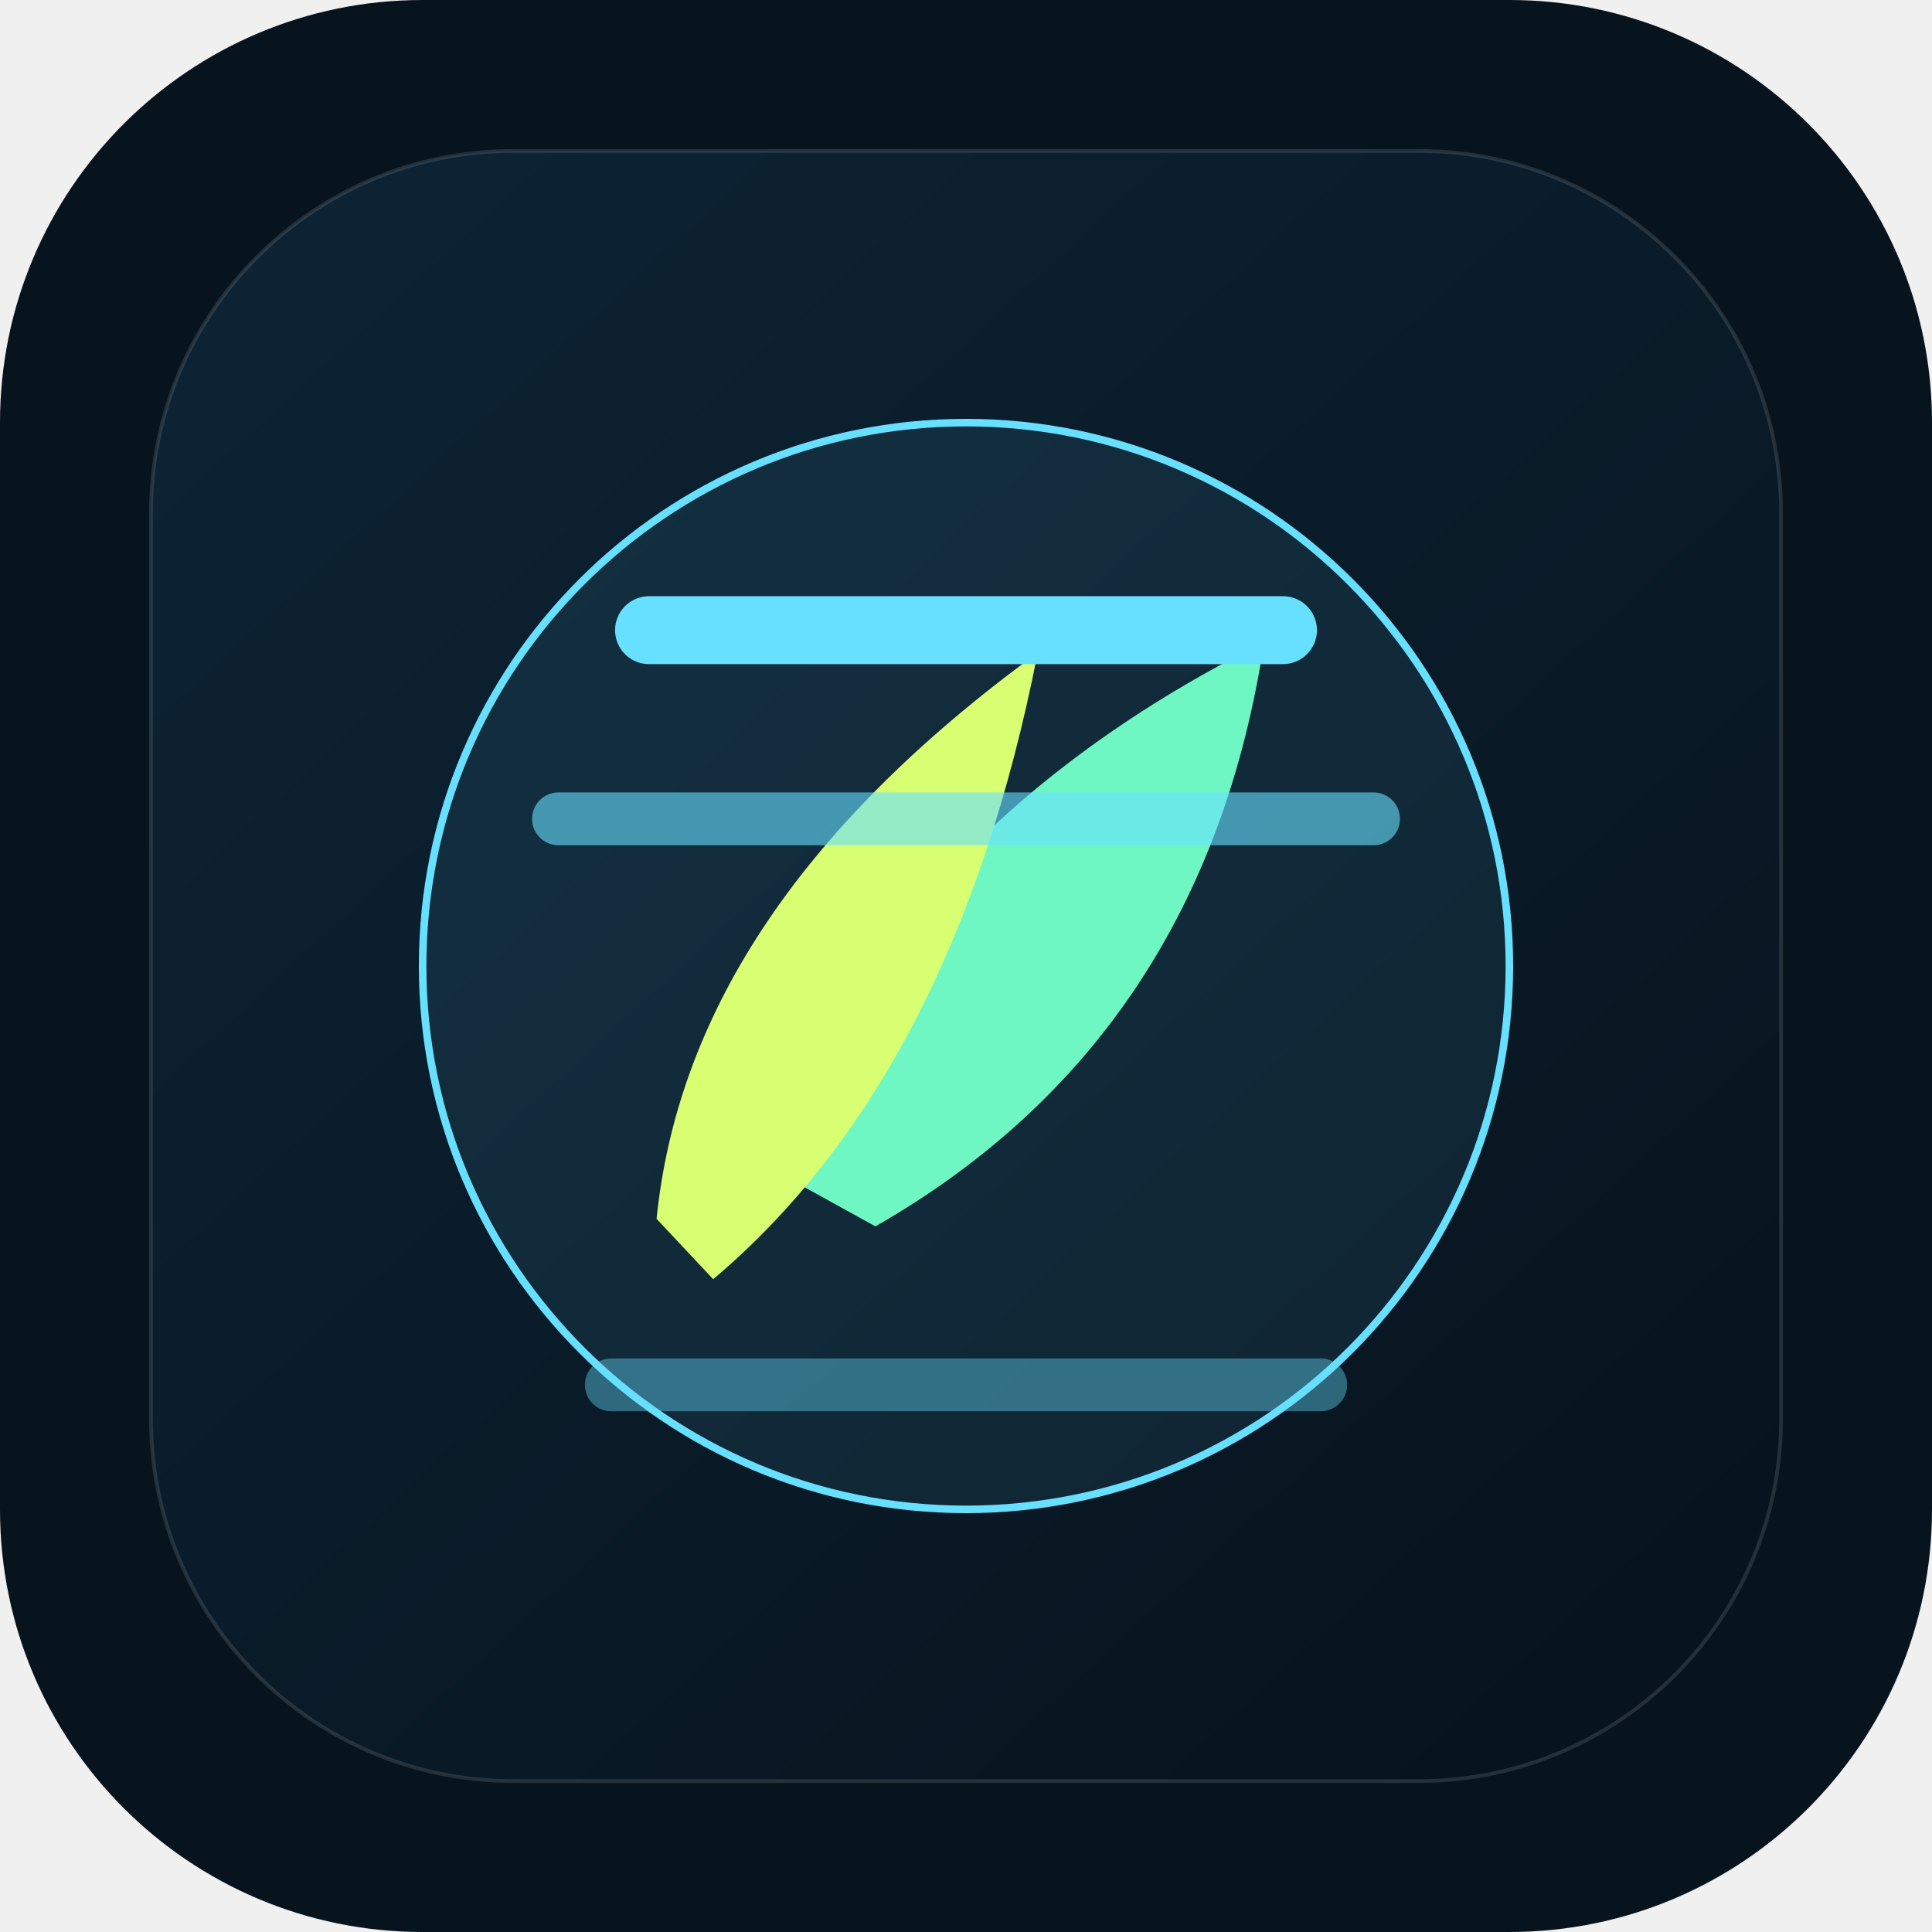
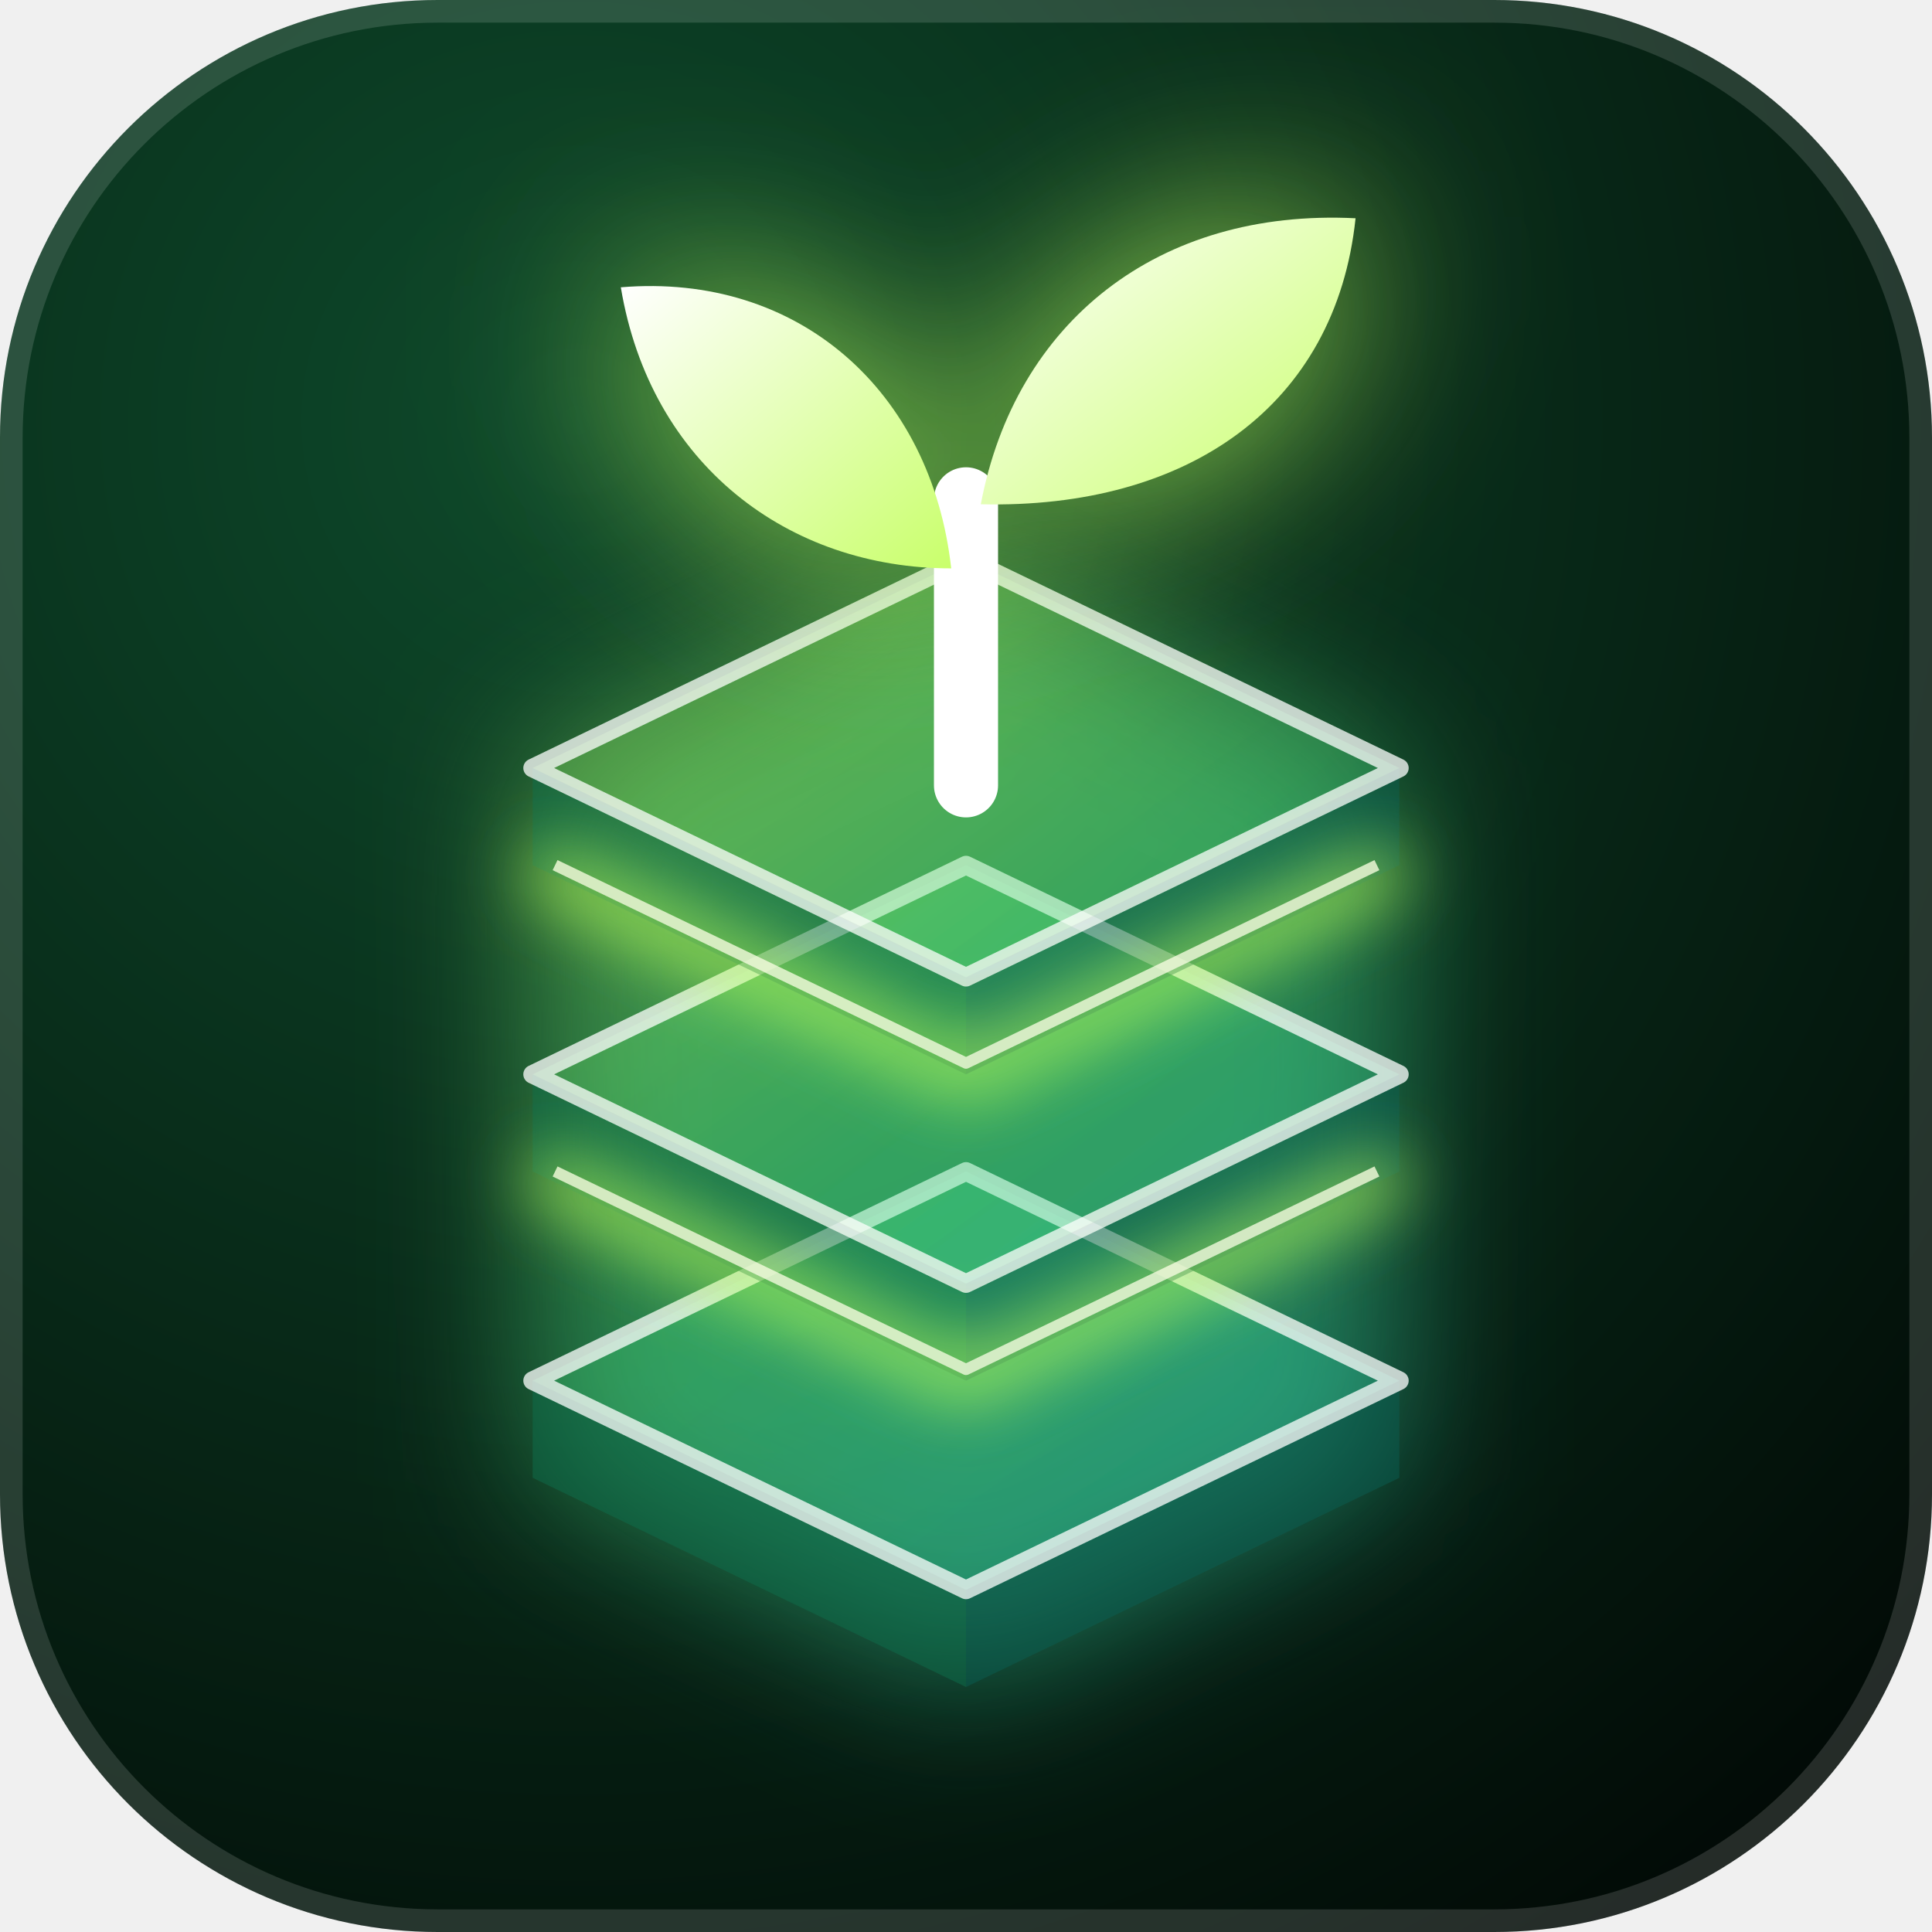
- <svg xmlns="http://www.w3.org/2000/svg" width="512" height="512" viewBox="0 0 512 512" fill="none">
-   <rect width="512" height="512" rx="112" fill="#07131D" />
-   <rect x="40" y="40" width="432" height="432" rx="96" fill="url(#bg)" stroke="white" stroke-opacity="0.12" />
-   <circle cx="256" cy="256" r="144" fill="#67DFFF" fill-opacity="0.08" stroke="#67DFFF" stroke-width="2" />
-   <path d="M203 309C221.667 258.333 260.2 207.4 335 170.2C324.333 240.2 290 291.8 232 325L203 309Z" fill="#6FF7C3" />
-   <path d="M174 323C179.333 270.333 210.2 220.2 275 173C260.333 247.667 231.667 303 189 339L174 323Z" fill="#D8FF72" />
-   <path d="M172 167H340" stroke="#67DFFF" stroke-width="18" stroke-linecap="round" />
-   <path d="M148 217H364" stroke="#67DFFF" stroke-opacity="0.6" stroke-width="14" stroke-linecap="round" />
-   <path d="M162 367H350" stroke="#67DFFF" stroke-opacity="0.4" stroke-width="14" stroke-linecap="round" />
+ <svg xmlns="http://www.w3.org/2000/svg" width="512" height="512" viewBox="0 0 512 512">
  <defs>
-     <linearGradient id="bg" x1="68" y1="50" x2="448" y2="462" gradientUnits="userSpaceOnUse">
-       <stop stop-color="#0D2334" />
-       <stop offset="1" stop-color="#07131D" />
+     <linearGradient id="green" x1="140" y1="100" x2="372" y2="420" gradientUnits="userSpaceOnUse">
+       <stop offset="0" stop-color="#B8FF5C" />
+       <stop offset="0.5" stop-color="#4ADE80" />
+       <stop offset="1" stop-color="#2DD4BF" />
    </linearGradient>
+     <linearGradient id="sprout" x1="0" y1="0" x2="1" y2="1">
+       <stop stop-color="#ffffff" />
+       <stop offset="1" stop-color="#c9ff6b" />
+     </linearGradient>
+     <filter id="glow" x="-60%" y="-60%" width="220%" height="220%">
+       <feGaussianBlur stdDeviation="20" />
+     </filter>
+     <filter id="soft" x="-60%" y="-60%" width="220%" height="220%">
+       <feGaussianBlur stdDeviation="9" />
+     </filter>
+     <radialGradient id="bg" cx="0.3" cy="0.22" r="0.95">
+       <stop stop-color="#0E4A2B" />
+       <stop offset="1" stop-color="#020A06" />
+     </radialGradient>
  </defs>
+   <rect width="512" height="512" rx="116" fill="url(#bg)" />
+   <rect x="3" y="3" width="506" height="506" rx="113" fill="none" stroke="#fff" stroke-opacity="0.14" stroke-width="6" />
+   <g transform="translate(256 256) scale(0.9) translate(-256 -256)">
+     <g transform="translate(256 256) scale(1.1) translate(-256 -233)">
+       <path d="M256 124L372 180V370L256 426L140 370V180Z" fill="url(#green)" filter="url(#glow)" opacity="0.5" />
+       <path d="M140 344L256 400V426L140 370Z" fill="#0e6e4c" fill-opacity="0.5" />
+       <path d="M372 344L256 400V426L372 370Z" fill="#0a5e52" fill-opacity="0.5" />
+       <path d="M256 288L372 344L256 400L140 344Z" fill="url(#green)" stroke-width="5" stroke-linejoin="round" fill-opacity="0.32" stroke="#ffffff" stroke-opacity="0.75" />
+       <path d="M140 262L256 318V344L140 288Z" fill="#0e6e4c" fill-opacity="0.5" />
+       <path d="M372 262L256 318V344L372 288Z" fill="#0a5e52" fill-opacity="0.5" />
+       <path d="M256 206L372 262L256 318L140 262Z" fill="url(#green)" stroke-width="5" stroke-linejoin="round" fill-opacity="0.32" stroke="#ffffff" stroke-opacity="0.75" />
+       <g opacity="0.85">
+         <path d="M140 288L256 344L372 288" stroke="#B8FF5C" stroke-width="12" fill="none" stroke-linejoin="round" filter="url(#soft)" />
+         <path d="M146 288L256 341L366 288" stroke="#F4FFD6" stroke-width="3" fill="none" stroke-linejoin="round" />
+       </g>
+       <path d="M140 180L256 236V262L140 206Z" fill="#0e6e4c" fill-opacity="0.5" />
+       <path d="M372 180L256 236V262L372 206Z" fill="#0a5e52" fill-opacity="0.5" />
+       <path d="M256 124L372 180L256 236L140 180Z" fill="url(#green)" stroke-width="5" stroke-linejoin="round" fill-opacity="0.32" stroke="#ffffff" stroke-opacity="0.75" />
+       <g opacity="0.85">
+         <path d="M140 206L256 262L372 206" stroke="#B8FF5C" stroke-width="12" fill="none" stroke-linejoin="round" filter="url(#soft)" />
+         <path d="M146 206L256 259L366 206" stroke="#F4FFD6" stroke-width="3" fill="none" stroke-linejoin="round" />
+       </g>
+       <g transform="translate(256 182) scale(1.32) translate(-256 -184)">
+         <g filter="url(#glow)" opacity="0.9" fill="#B8FF5C">
+           <path d="M253 142C220 142 192 121 186 85C222 82 249 106 253 142Z" />
+           <path d="M259 129C266 92 295 69 335 71C331 109 301 130 259 129Z" />
+         </g>
+         <path d="M256 186V128" stroke-width="13" stroke-linecap="round" stroke="#ffffff" />
+         <path d="M253 142C220 142 192 121 186 85C222 82 249 106 253 142Z" fill="url(#sprout)" />
+         <path d="M259 129C266 92 295 69 335 71C331 109 301 130 259 129Z" fill="url(#sprout)" />
+       </g>
+     </g>
+   </g>
</svg>
